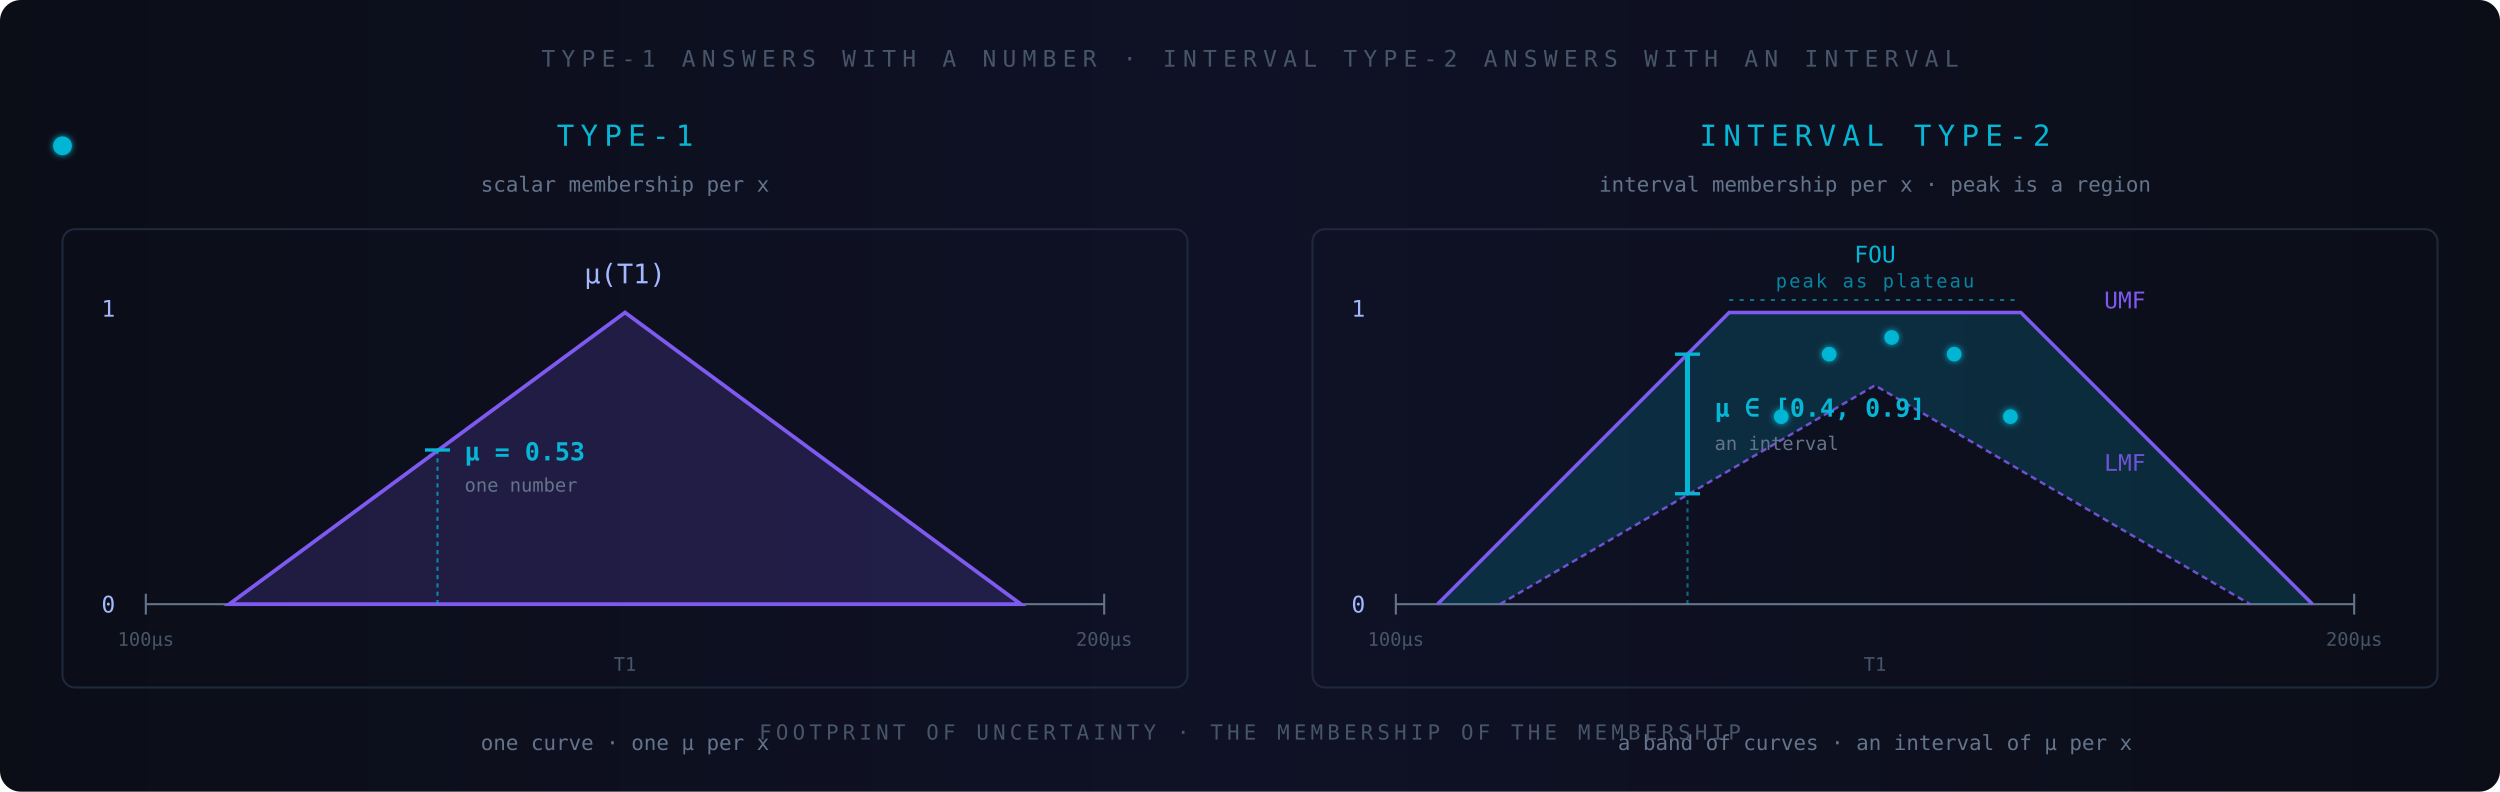
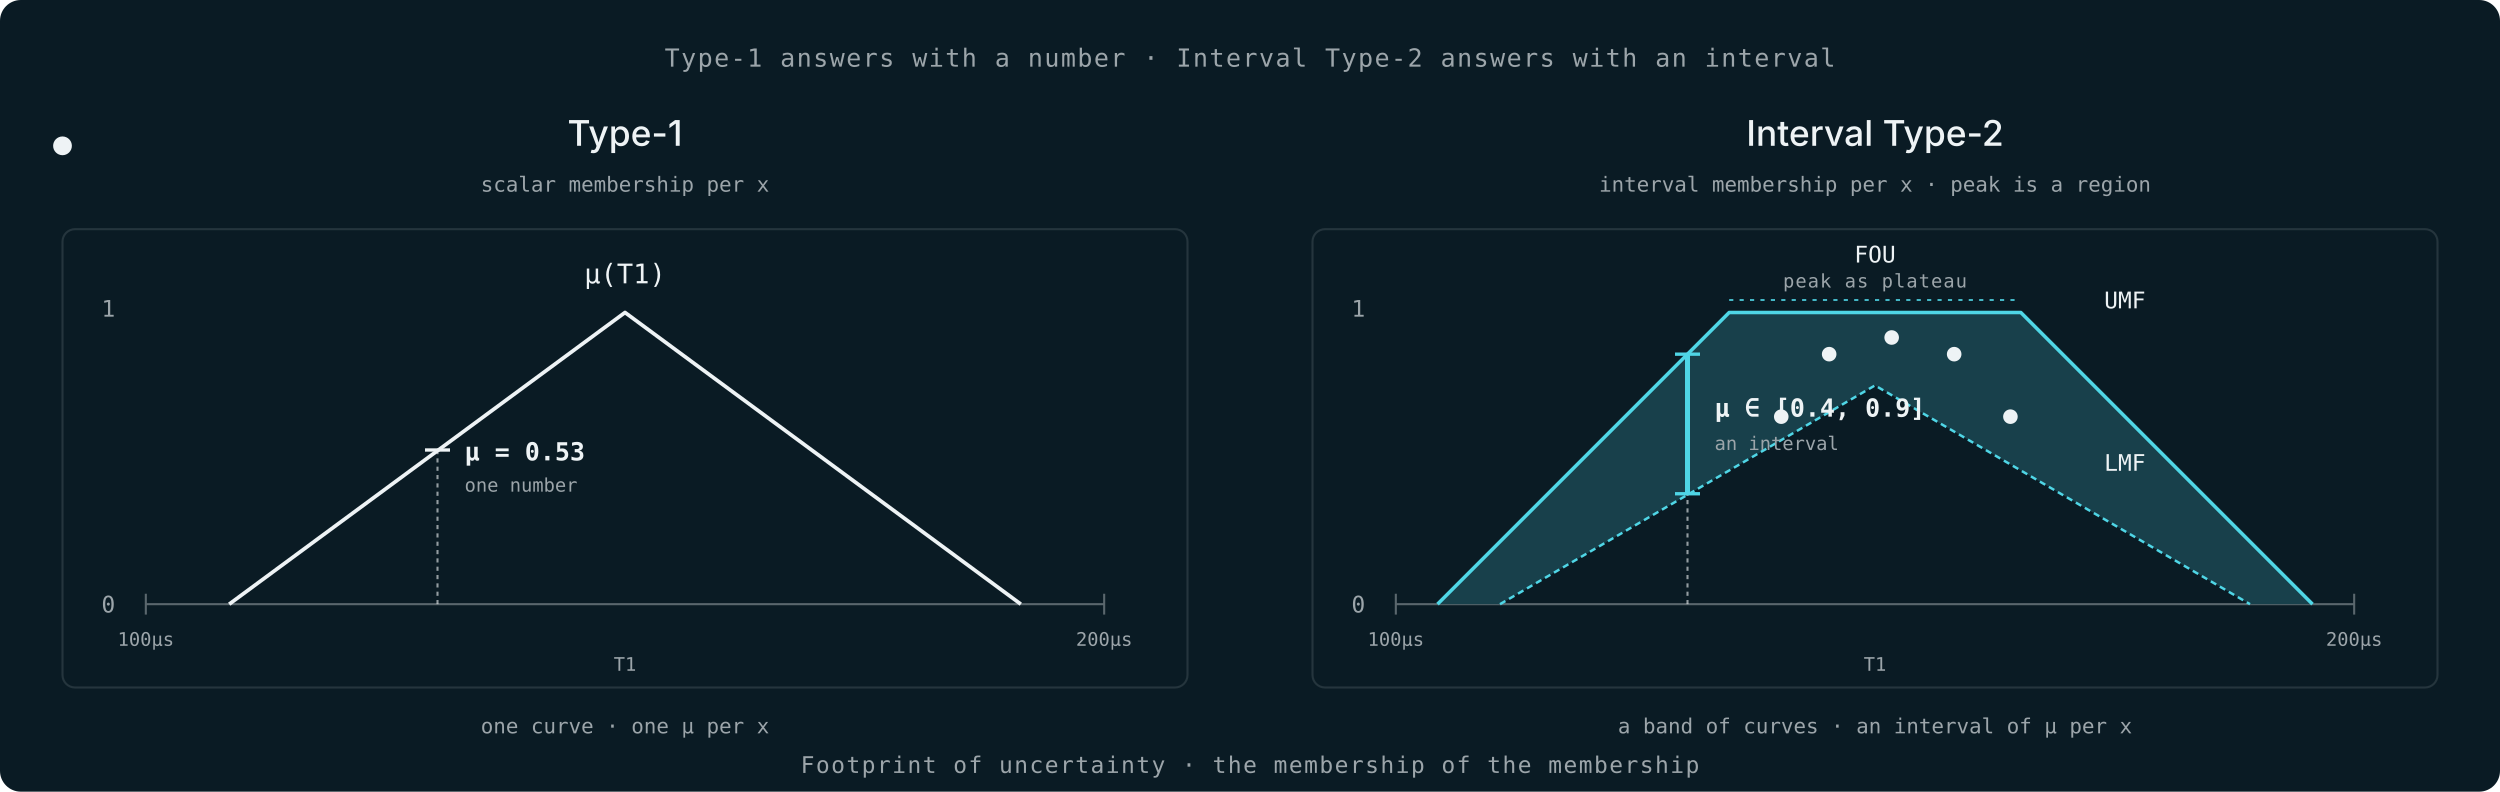
<svg xmlns="http://www.w3.org/2000/svg" viewBox="0 0 1200 380" preserveAspectRatio="xMidYMid meet" role="img" aria-label="Type-1 fuzzy returns a single membership number; Interval Type-2 returns a range, and its peak is a plateau rather than a single point">
-   <defs>
-     <linearGradient id="bg3" x1="0%" y1="0%" x2="100%" y2="0%">
-       <stop offset="0%" stop-color="#0b0d17" />
-       <stop offset="50%" stop-color="#0f1226" />
-       <stop offset="100%" stop-color="#0b0d17" />
-     </linearGradient>
-     <filter id="glow3" x="-50%" y="-50%" width="200%" height="200%">
-       <feGaussianBlur stdDeviation="1.6" result="b" />
-       <feMerge>
-         <feMergeNode in="b" />
-         <feMergeNode in="SourceGraphic" />
-       </feMerge>
-     </filter>
-   </defs>
-   <rect width="1200" height="380" fill="url(#bg3)" rx="10" />
-   <text x="600" y="32" text-anchor="middle" font-family="ui-monospace, 'JetBrains Mono', monospace" font-size="11" fill="#475569" letter-spacing="3">TYPE-1 ANSWERS WITH A NUMBER  ·  INTERVAL TYPE-2 ANSWERS WITH AN INTERVAL</text>
+   <rect width="1200" height="380" fill="#0A1B24" rx="10" />
+   <text x="600" y="32" text-anchor="middle" font-family="'Space Mono', ui-monospace, SFMono-Regular, Menlo, Consolas, monospace" font-size="12" fill="#9CA5AA" letter-spacing="0.7">Type-1 answers with a number  ·  Interval Type-2 answers with an interval</text>
  <g transform="translate(30 70)">
-     <text x="270" y="0" text-anchor="middle" font-family="ui-monospace, 'JetBrains Mono', monospace" font-size="14" fill="#06b6d4" letter-spacing="3">TYPE-1</text>
-     <text x="270" y="22" text-anchor="middle" font-family="ui-monospace, 'JetBrains Mono', monospace" font-size="10" fill="#64748b">scalar membership per x</text>
-     <rect x="0" y="40" width="540" height="220" rx="6" fill="none" stroke="#1e293b" stroke-width="1" />
-     <line x1="40" y1="220" x2="500" y2="220" stroke="#64748b" stroke-width="1" />
-     <line x1="40" y1="215" x2="40" y2="225" stroke="#64748b" stroke-width="1" />
-     <line x1="500" y1="215" x2="500" y2="225" stroke="#64748b" stroke-width="1" />
-     <text x="40" y="240" text-anchor="middle" font-family="ui-monospace, 'JetBrains Mono', monospace" font-size="9" fill="#475569">100µs</text>
-     <text x="500" y="240" text-anchor="middle" font-family="ui-monospace, 'JetBrains Mono', monospace" font-size="9" fill="#475569">200µs</text>
-     <text x="270" y="252" text-anchor="middle" font-family="ui-monospace, 'JetBrains Mono', monospace" font-size="9" fill="#475569">T1</text>
-     <path d="M 80 220 L 270 80 L 460 220 Z" fill="#7f5af0" fill-opacity="0.18" stroke="#7f5af0" stroke-width="1.8" />
-     <text x="22" y="82" text-anchor="middle" font-family="ui-monospace, 'JetBrains Mono', monospace" font-size="11" fill="#a3b8ff">1</text>
-     <text x="22" y="224" text-anchor="middle" font-family="ui-monospace, 'JetBrains Mono', monospace" font-size="11" fill="#a3b8ff">0</text>
-     <text x="270" y="66" text-anchor="middle" font-family="ui-monospace, 'JetBrains Mono', monospace" font-size="13" fill="#a3b8ff">μ(T1)</text>
-     <line x1="180" y1="220" x2="180" y2="146" stroke="#06b6d4" stroke-width="1" stroke-dasharray="2 2" opacity="0.7" />
-     <line x1="174" y1="146" x2="186" y2="146" stroke="#06b6d4" stroke-width="1.6" />
-     <text x="193" y="151" text-anchor="start" font-family="ui-monospace, 'JetBrains Mono', monospace" font-size="12" fill="#06b6d4" font-weight="600">μ = 0.53</text>
-     <text x="193" y="166" text-anchor="start" font-family="ui-monospace, 'JetBrains Mono', monospace" font-size="9" fill="#64748b">one number</text>
-     <circle r="4.5" fill="#06b6d4" filter="url(#glow3)">
+     <text x="270" y="0" text-anchor="middle" font-family="'Space Grotesk', ui-sans-serif, system-ui, -apple-system, 'Segoe UI', sans-serif" font-size="17" font-weight="500" fill="#EEF3F5">Type-1</text>
+     <text x="270" y="22" text-anchor="middle" font-family="'Space Mono', ui-monospace, SFMono-Regular, Menlo, Consolas, monospace" font-size="10" fill="#9CA5AA">scalar membership per x</text>
+     <rect x="0" y="40" width="540" height="220" rx="6" fill="none" stroke="#25353D" stroke-width="1" />
+     <line x1="40" y1="220" x2="500" y2="220" stroke="#5A676D" stroke-width="1" />
+     <line x1="40" y1="215" x2="40" y2="225" stroke="#5A676D" stroke-width="1" />
+     <line x1="500" y1="215" x2="500" y2="225" stroke="#5A676D" stroke-width="1" />
+     <text x="40" y="240" text-anchor="middle" font-family="'Space Mono', ui-monospace, SFMono-Regular, Menlo, Consolas, monospace" font-size="9" fill="#9CA5AA">100µs</text>
+     <text x="500" y="240" text-anchor="middle" font-family="'Space Mono', ui-monospace, SFMono-Regular, Menlo, Consolas, monospace" font-size="9" fill="#9CA5AA">200µs</text>
+     <text x="270" y="252" text-anchor="middle" font-family="'Space Mono', ui-monospace, SFMono-Regular, Menlo, Consolas, monospace" font-size="9" fill="#9CA5AA">T1</text>
+     <path d="M 80 220 L 270 80 L 460 220" fill="none" stroke="#EEF3F5" stroke-width="1.8" stroke-linejoin="round" />
+     <text x="22" y="82" text-anchor="middle" font-family="'Space Mono', ui-monospace, SFMono-Regular, Menlo, Consolas, monospace" font-size="11" fill="#9CA5AA">1</text>
+     <text x="22" y="224" text-anchor="middle" font-family="'Space Mono', ui-monospace, SFMono-Regular, Menlo, Consolas, monospace" font-size="11" fill="#9CA5AA">0</text>
+     <text x="270" y="66" text-anchor="middle" font-family="'Space Mono', ui-monospace, SFMono-Regular, Menlo, Consolas, monospace" font-size="13" fill="#EEF3F5">μ(T1)</text>
+     <line x1="180" y1="220" x2="180" y2="146" stroke="#EEF3F5" stroke-width="1" stroke-dasharray="2 2" opacity="0.6" />
+     <line x1="174" y1="146" x2="186" y2="146" stroke="#EEF3F5" stroke-width="1.6" />
+     <text x="193" y="151" text-anchor="start" font-family="'Space Mono', ui-monospace, SFMono-Regular, Menlo, Consolas, monospace" font-size="12" fill="#EEF3F5" font-weight="700">μ = 0.53</text>
+     <text x="193" y="166" text-anchor="start" font-family="'Space Mono', ui-monospace, SFMono-Regular, Menlo, Consolas, monospace" font-size="9" fill="#9CA5AA">one number</text>
+     <circle r="4.5" fill="#EEF3F5">
      <animate attributeName="cx" values="80;175;270;365;460;365;270;175;80" dur="8s" repeatCount="indefinite" />
      <animate attributeName="cy" values="220;150;80;150;220;150;80;150;220" dur="8s" repeatCount="indefinite" />
    </circle>
-     <text x="270" y="290" text-anchor="middle" font-family="ui-monospace, 'JetBrains Mono', monospace" font-size="10" fill="#64748b">one curve  ·  one μ per x</text>
+     <text x="270" y="282" text-anchor="middle" font-family="'Space Mono', ui-monospace, SFMono-Regular, Menlo, Consolas, monospace" font-size="10" fill="#9CA5AA">one curve  ·  one μ per x</text>
  </g>
  <g transform="translate(630 70)">
-     <text x="270" y="0" text-anchor="middle" font-family="ui-monospace, 'JetBrains Mono', monospace" font-size="14" fill="#06b6d4" letter-spacing="3">INTERVAL TYPE-2</text>
-     <text x="270" y="22" text-anchor="middle" font-family="ui-monospace, 'JetBrains Mono', monospace" font-size="10" fill="#64748b">interval membership per x  ·  peak is a region</text>
-     <rect x="0" y="40" width="540" height="220" rx="6" fill="none" stroke="#1e293b" stroke-width="1" />
-     <line x1="40" y1="220" x2="500" y2="220" stroke="#64748b" stroke-width="1" />
-     <line x1="40" y1="215" x2="40" y2="225" stroke="#64748b" stroke-width="1" />
-     <line x1="500" y1="215" x2="500" y2="225" stroke="#64748b" stroke-width="1" />
-     <text x="40" y="240" text-anchor="middle" font-family="ui-monospace, 'JetBrains Mono', monospace" font-size="9" fill="#475569">100µs</text>
-     <text x="500" y="240" text-anchor="middle" font-family="ui-monospace, 'JetBrains Mono', monospace" font-size="9" fill="#475569">200µs</text>
-     <text x="270" y="252" text-anchor="middle" font-family="ui-monospace, 'JetBrains Mono', monospace" font-size="9" fill="#475569">T1</text>
-     <path d="M 60 220 L 200 80 L 340 80 L 480 220 L 450 220 L 270 115 L 90 220 Z" fill="#06b6d4" fill-opacity="0.18" stroke="none" />
-     <path d="M 60 220 L 200 80 L 340 80 L 480 220" fill="none" stroke="#7f5af0" stroke-width="1.7" />
-     <path d="M 90 220 L 270 115 L 450 220" fill="none" stroke="#7f5af0" stroke-width="1.2" stroke-dasharray="3 2" opacity="0.85" />
-     <text x="22" y="82" text-anchor="middle" font-family="ui-monospace, 'JetBrains Mono', monospace" font-size="11" fill="#a3b8ff">1</text>
-     <text x="22" y="224" text-anchor="middle" font-family="ui-monospace, 'JetBrains Mono', monospace" font-size="11" fill="#a3b8ff">0</text>
-     <text x="380" y="78" text-anchor="start" font-family="ui-monospace, 'JetBrains Mono', monospace" font-size="11" fill="#7f5af0">UMF</text>
-     <text x="380" y="156" text-anchor="start" font-family="ui-monospace, 'JetBrains Mono', monospace" font-size="11" fill="#7f5af0" opacity="0.85">LMF</text>
-     <text x="270" y="56" text-anchor="middle" font-family="ui-monospace, 'JetBrains Mono', monospace" font-size="11" fill="#06b6d4">FOU</text>
-     <line x1="200" y1="74" x2="340" y2="74" stroke="#06b6d4" stroke-width="0.8" stroke-dasharray="2 3" opacity="0.7" />
-     <text x="270" y="68" text-anchor="middle" font-family="ui-monospace, 'JetBrains Mono', monospace" font-size="9" fill="#06b6d4" opacity="0.7" letter-spacing="1">peak as plateau</text>
-     <line x1="180" y1="220" x2="180" y2="167" stroke="#06b6d4" stroke-width="1" stroke-dasharray="2 2" opacity="0.55" />
-     <line x1="180" y1="167" x2="180" y2="100" stroke="#06b6d4" stroke-width="2.4" />
-     <line x1="174" y1="100" x2="186" y2="100" stroke="#06b6d4" stroke-width="1.6" />
-     <line x1="174" y1="167" x2="186" y2="167" stroke="#06b6d4" stroke-width="1.6" />
-     <text x="193" y="130" text-anchor="start" font-family="ui-monospace, 'JetBrains Mono', monospace" font-size="12" fill="#06b6d4" font-weight="600">μ ∈ [0.4, 0.9]</text>
-     <text x="193" y="146" text-anchor="start" font-family="ui-monospace, 'JetBrains Mono', monospace" font-size="9" fill="#64748b">an interval</text>
-     <g fill="#06b6d4" filter="url(#glow3)">
+     <text x="270" y="0" text-anchor="middle" font-family="'Space Grotesk', ui-sans-serif, system-ui, -apple-system, 'Segoe UI', sans-serif" font-size="17" font-weight="500" fill="#EEF3F5">Interval Type-2</text>
+     <text x="270" y="22" text-anchor="middle" font-family="'Space Mono', ui-monospace, SFMono-Regular, Menlo, Consolas, monospace" font-size="10" fill="#9CA5AA">interval membership per x  ·  peak is a region</text>
+     <rect x="0" y="40" width="540" height="220" rx="6" fill="none" stroke="#25353D" stroke-width="1" />
+     <line x1="40" y1="220" x2="500" y2="220" stroke="#5A676D" stroke-width="1" />
+     <line x1="40" y1="215" x2="40" y2="225" stroke="#5A676D" stroke-width="1" />
+     <line x1="500" y1="215" x2="500" y2="225" stroke="#5A676D" stroke-width="1" />
+     <text x="40" y="240" text-anchor="middle" font-family="'Space Mono', ui-monospace, SFMono-Regular, Menlo, Consolas, monospace" font-size="9" fill="#9CA5AA">100µs</text>
+     <text x="500" y="240" text-anchor="middle" font-family="'Space Mono', ui-monospace, SFMono-Regular, Menlo, Consolas, monospace" font-size="9" fill="#9CA5AA">200µs</text>
+     <text x="270" y="252" text-anchor="middle" font-family="'Space Mono', ui-monospace, SFMono-Regular, Menlo, Consolas, monospace" font-size="9" fill="#9CA5AA">T1</text>
+     <path d="M 60 220 L 200 80 L 340 80 L 480 220 L 450 220 L 270 115 L 90 220 Z" fill="#18404B" stroke="none" />
+     <path d="M 60 220 L 200 80 L 340 80 L 480 220" fill="none" stroke="#4FD6E6" stroke-width="1.7" stroke-linejoin="round" />
+     <path d="M 90 220 L 270 115 L 450 220" fill="none" stroke="#4FD6E6" stroke-width="1.2" stroke-dasharray="3 2" stroke-linejoin="round" />
+     <text x="22" y="82" text-anchor="middle" font-family="'Space Mono', ui-monospace, SFMono-Regular, Menlo, Consolas, monospace" font-size="11" fill="#9CA5AA">1</text>
+     <text x="22" y="224" text-anchor="middle" font-family="'Space Mono', ui-monospace, SFMono-Regular, Menlo, Consolas, monospace" font-size="11" fill="#9CA5AA">0</text>
+     <text x="380" y="78" text-anchor="start" font-family="'Space Mono', ui-monospace, SFMono-Regular, Menlo, Consolas, monospace" font-size="11" fill="#EEF3F5">UMF</text>
+     <text x="380" y="156" text-anchor="start" font-family="'Space Mono', ui-monospace, SFMono-Regular, Menlo, Consolas, monospace" font-size="11" fill="#EEF3F5">LMF</text>
+     <text x="270" y="56" text-anchor="middle" font-family="'Space Mono', ui-monospace, SFMono-Regular, Menlo, Consolas, monospace" font-size="11" fill="#EEF3F5">FOU</text>
+     <line x1="200" y1="74" x2="340" y2="74" stroke="#4FD6E6" stroke-width="0.8" stroke-dasharray="2 3" />
+     <text x="270" y="68" text-anchor="middle" font-family="'Space Mono', ui-monospace, SFMono-Regular, Menlo, Consolas, monospace" font-size="9" fill="#9CA5AA" letter-spacing="0.5">peak as plateau</text>
+     <line x1="180" y1="220" x2="180" y2="167" stroke="#EEF3F5" stroke-width="1" stroke-dasharray="2 2" opacity="0.6" />
+     <line x1="180" y1="167" x2="180" y2="100" stroke="#4FD6E6" stroke-width="2.4" />
+     <line x1="174" y1="100" x2="186" y2="100" stroke="#4FD6E6" stroke-width="1.6" />
+     <line x1="174" y1="167" x2="186" y2="167" stroke="#4FD6E6" stroke-width="1.6" />
+     <text x="193" y="130" text-anchor="start" font-family="'Space Mono', ui-monospace, SFMono-Regular, Menlo, Consolas, monospace" font-size="12" fill="#EEF3F5" font-weight="700">μ ∈ [0.4, 0.9]</text>
+     <text x="193" y="146" text-anchor="start" font-family="'Space Mono', ui-monospace, SFMono-Regular, Menlo, Consolas, monospace" font-size="9" fill="#9CA5AA">an interval</text>
+     <g fill="#EEF3F5">
      <circle cx="225" cy="130" r="3.5">
-         <animate attributeName="opacity" values="0.25;1;0.25" dur="2.6s" repeatCount="indefinite" />
+         <animate attributeName="opacity" values="0.3;1;0.3" dur="2.6s" repeatCount="indefinite" />
      </circle>
      <circle cx="248" cy="100" r="3.5">
-         <animate attributeName="opacity" values="0.25;1;0.25" dur="2.6s" begin="0.4s" repeatCount="indefinite" />
+         <animate attributeName="opacity" values="0.3;1;0.3" dur="2.6s" begin="0.4s" repeatCount="indefinite" />
      </circle>
      <circle cx="278" cy="92" r="3.5">
-         <animate attributeName="opacity" values="0.25;1;0.25" dur="2.6s" begin="0.8s" repeatCount="indefinite" />
+         <animate attributeName="opacity" values="0.3;1;0.3" dur="2.6s" begin="0.8s" repeatCount="indefinite" />
      </circle>
      <circle cx="308" cy="100" r="3.5">
-         <animate attributeName="opacity" values="0.25;1;0.25" dur="2.6s" begin="1.2s" repeatCount="indefinite" />
+         <animate attributeName="opacity" values="0.3;1;0.3" dur="2.6s" begin="1.2s" repeatCount="indefinite" />
      </circle>
      <circle cx="335" cy="130" r="3.5">
-         <animate attributeName="opacity" values="0.25;1;0.25" dur="2.6s" begin="1.6s" repeatCount="indefinite" />
+         <animate attributeName="opacity" values="0.3;1;0.3" dur="2.6s" begin="1.6s" repeatCount="indefinite" />
      </circle>
    </g>
-     <text x="270" y="290" text-anchor="middle" font-family="ui-monospace, 'JetBrains Mono', monospace" font-size="10" fill="#64748b">a band of curves  ·  an interval of μ per x</text>
+     <text x="270" y="282" text-anchor="middle" font-family="'Space Mono', ui-monospace, SFMono-Regular, Menlo, Consolas, monospace" font-size="10" fill="#9CA5AA">a band of curves  ·  an interval of μ per x</text>
  </g>
-   <text x="600" y="355" text-anchor="middle" font-family="ui-monospace, 'JetBrains Mono', monospace" font-size="10" fill="#475569" letter-spacing="2">FOOTPRINT OF UNCERTAINTY  ·  THE MEMBERSHIP OF THE MEMBERSHIP</text>
+   <text x="600" y="371" text-anchor="middle" font-family="'Space Mono', ui-monospace, SFMono-Regular, Menlo, Consolas, monospace" font-size="11" fill="#9CA5AA" letter-spacing="0.7">Footprint of uncertainty  ·  the membership of the membership</text>
</svg>
